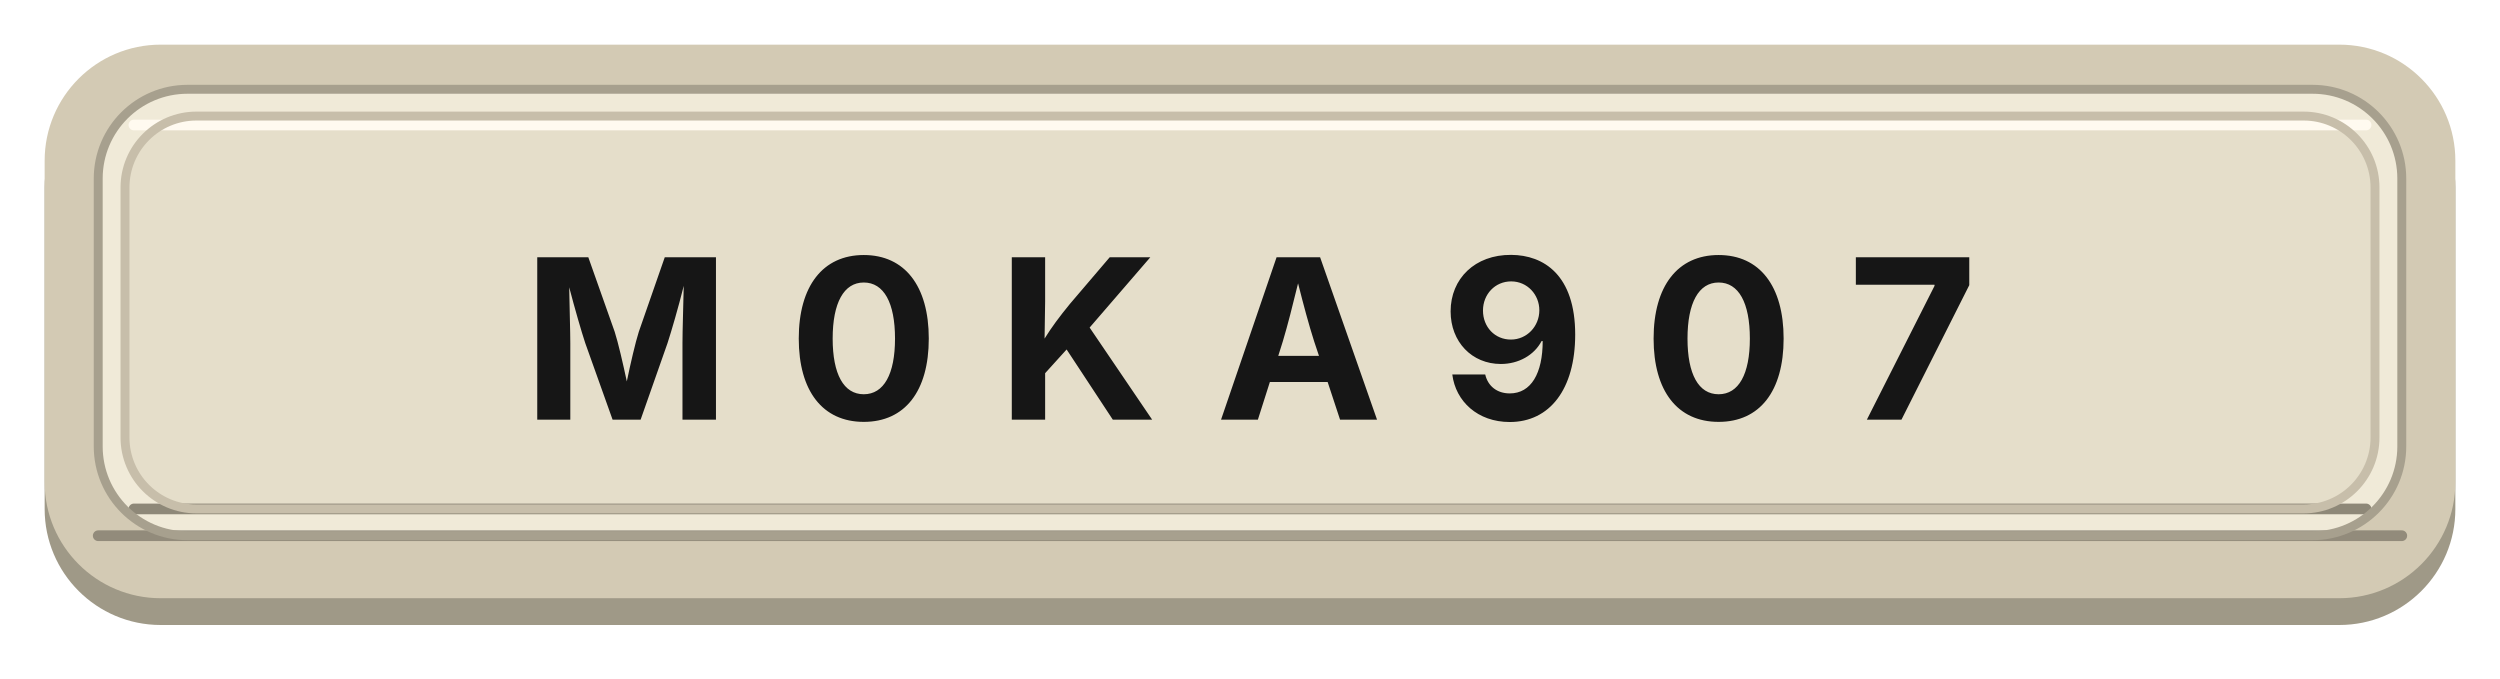
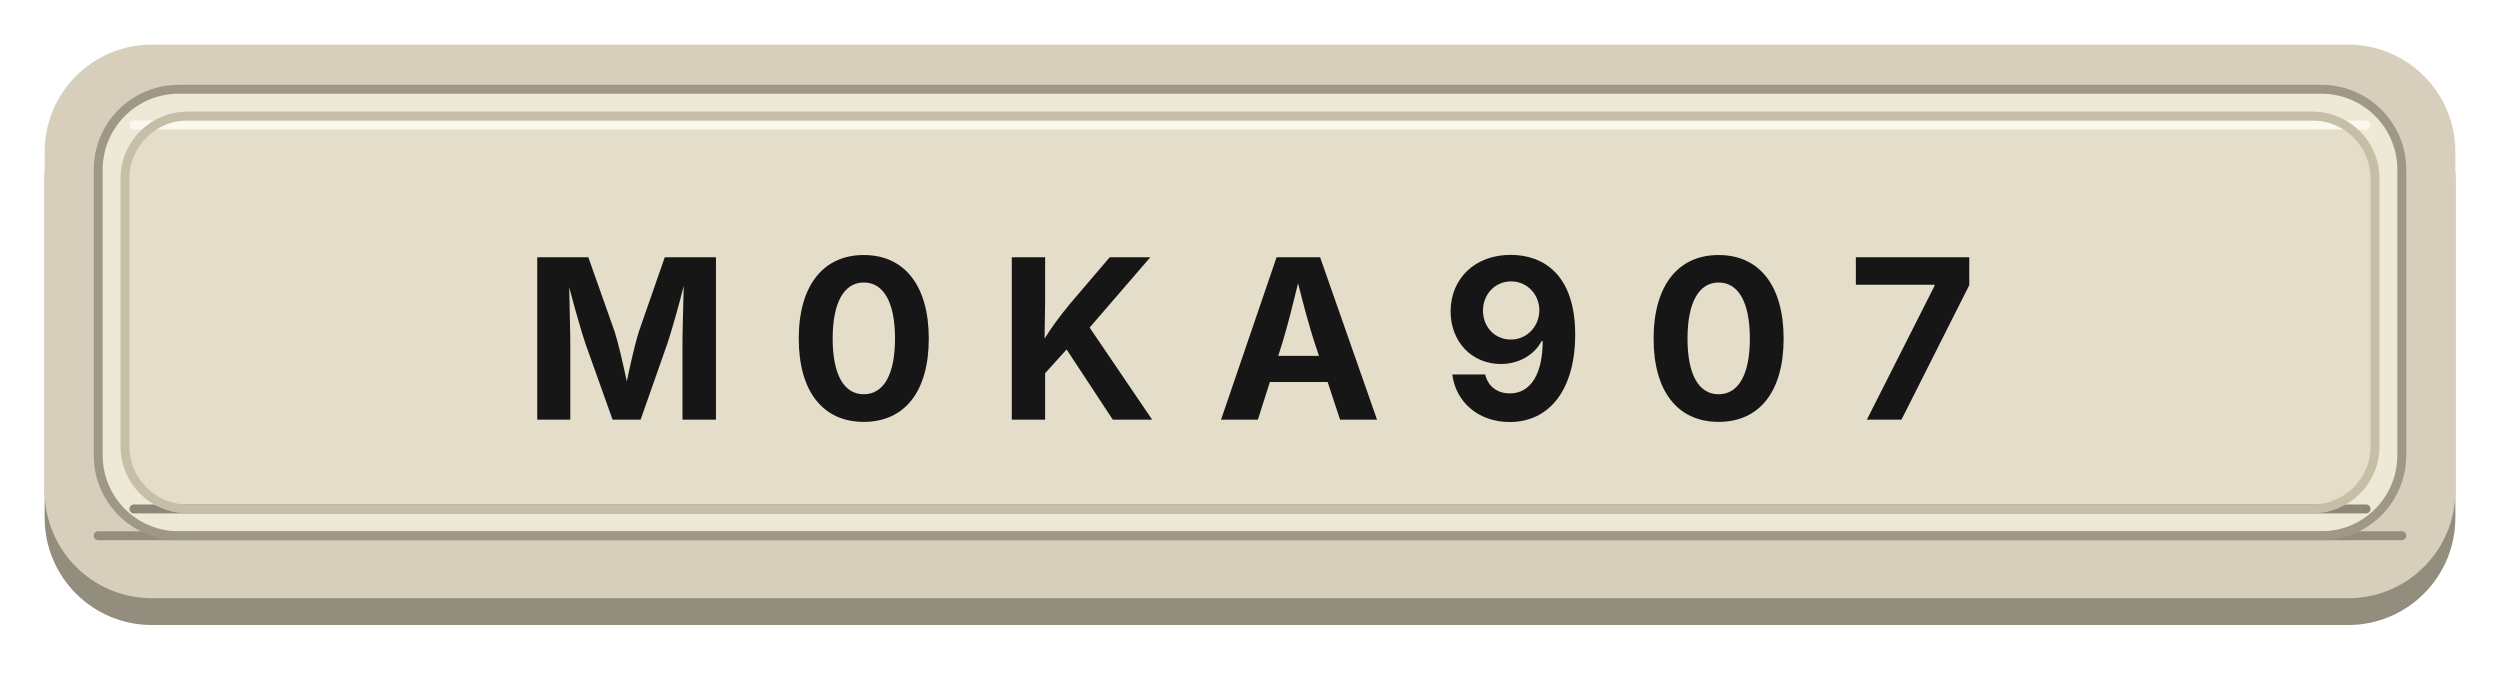
<svg xmlns="http://www.w3.org/2000/svg" width="280" height="76" viewBox="0 0 280 76" fill="none">
-   <rect x="5" y="8" width="270" height="62" rx="13" fill="#9f9987" />
-   <rect x="5" y="5" width="270" height="62" rx="13" fill="#d3cab4" />
-   <rect x="11" y="10" width="258" height="50" rx="10" fill="#f0ead8" />
-   <rect x="14" y="13" width="252" height="44" rx="8" fill="#e5deca" />
-   <path d="M15 14H265" stroke="#fffaf0" stroke-width="1.2" stroke-linecap="round" />
-   <path d="M15 57H265" stroke="#8e8878" stroke-width="1.2" stroke-linecap="round" />
-   <path d="M11 60H269" stroke="#6f695c" stroke-width="1.2" stroke-linecap="round" opacity=".65" />
-   <rect x="11" y="10" width="258" height="50" rx="10" stroke="#a7a08e" stroke-width="1" />
-   <rect x="14" y="13" width="252" height="44" rx="8" stroke="#c7beaa" stroke-width="1" />
+   <rect x="5" y="8" width="270" height="62" rx="12" fill="#938d7e" />
+   <rect x="5" y="5" width="270" height="62" rx="12" fill="#d7cfbb" />
+   <rect x="11" y="10" width="258" height="50" rx="9" fill="#eee8d7" />
+   <rect x="14" y="13" width="252" height="44" rx="7" fill="#e4ddca" />
+   <path d="M15 14H265" stroke="#fbf8ed" stroke-width="1" stroke-linecap="round" />
+   <path d="M15 57H265" stroke="#8d8778" stroke-width="1" stroke-linecap="round" />
+   <path d="M11 60H269" stroke="#696355" stroke-width="1" stroke-linecap="round" opacity=".6" />
+   <rect x="11" y="10" width="258" height="50" rx="9" stroke="#9f9887" stroke-width="1" />
+   <rect x="14" y="13" width="252" height="44" rx="7" stroke="#c7bea8" stroke-width="1" />
  <text x="140" y="47" text-anchor="middle" fill="#161616" font-family="Inter,Helvetica Neue,Arial,sans-serif" font-size="25" font-weight="700" letter-spacing="6.5">M0KA907</text>
</svg>
